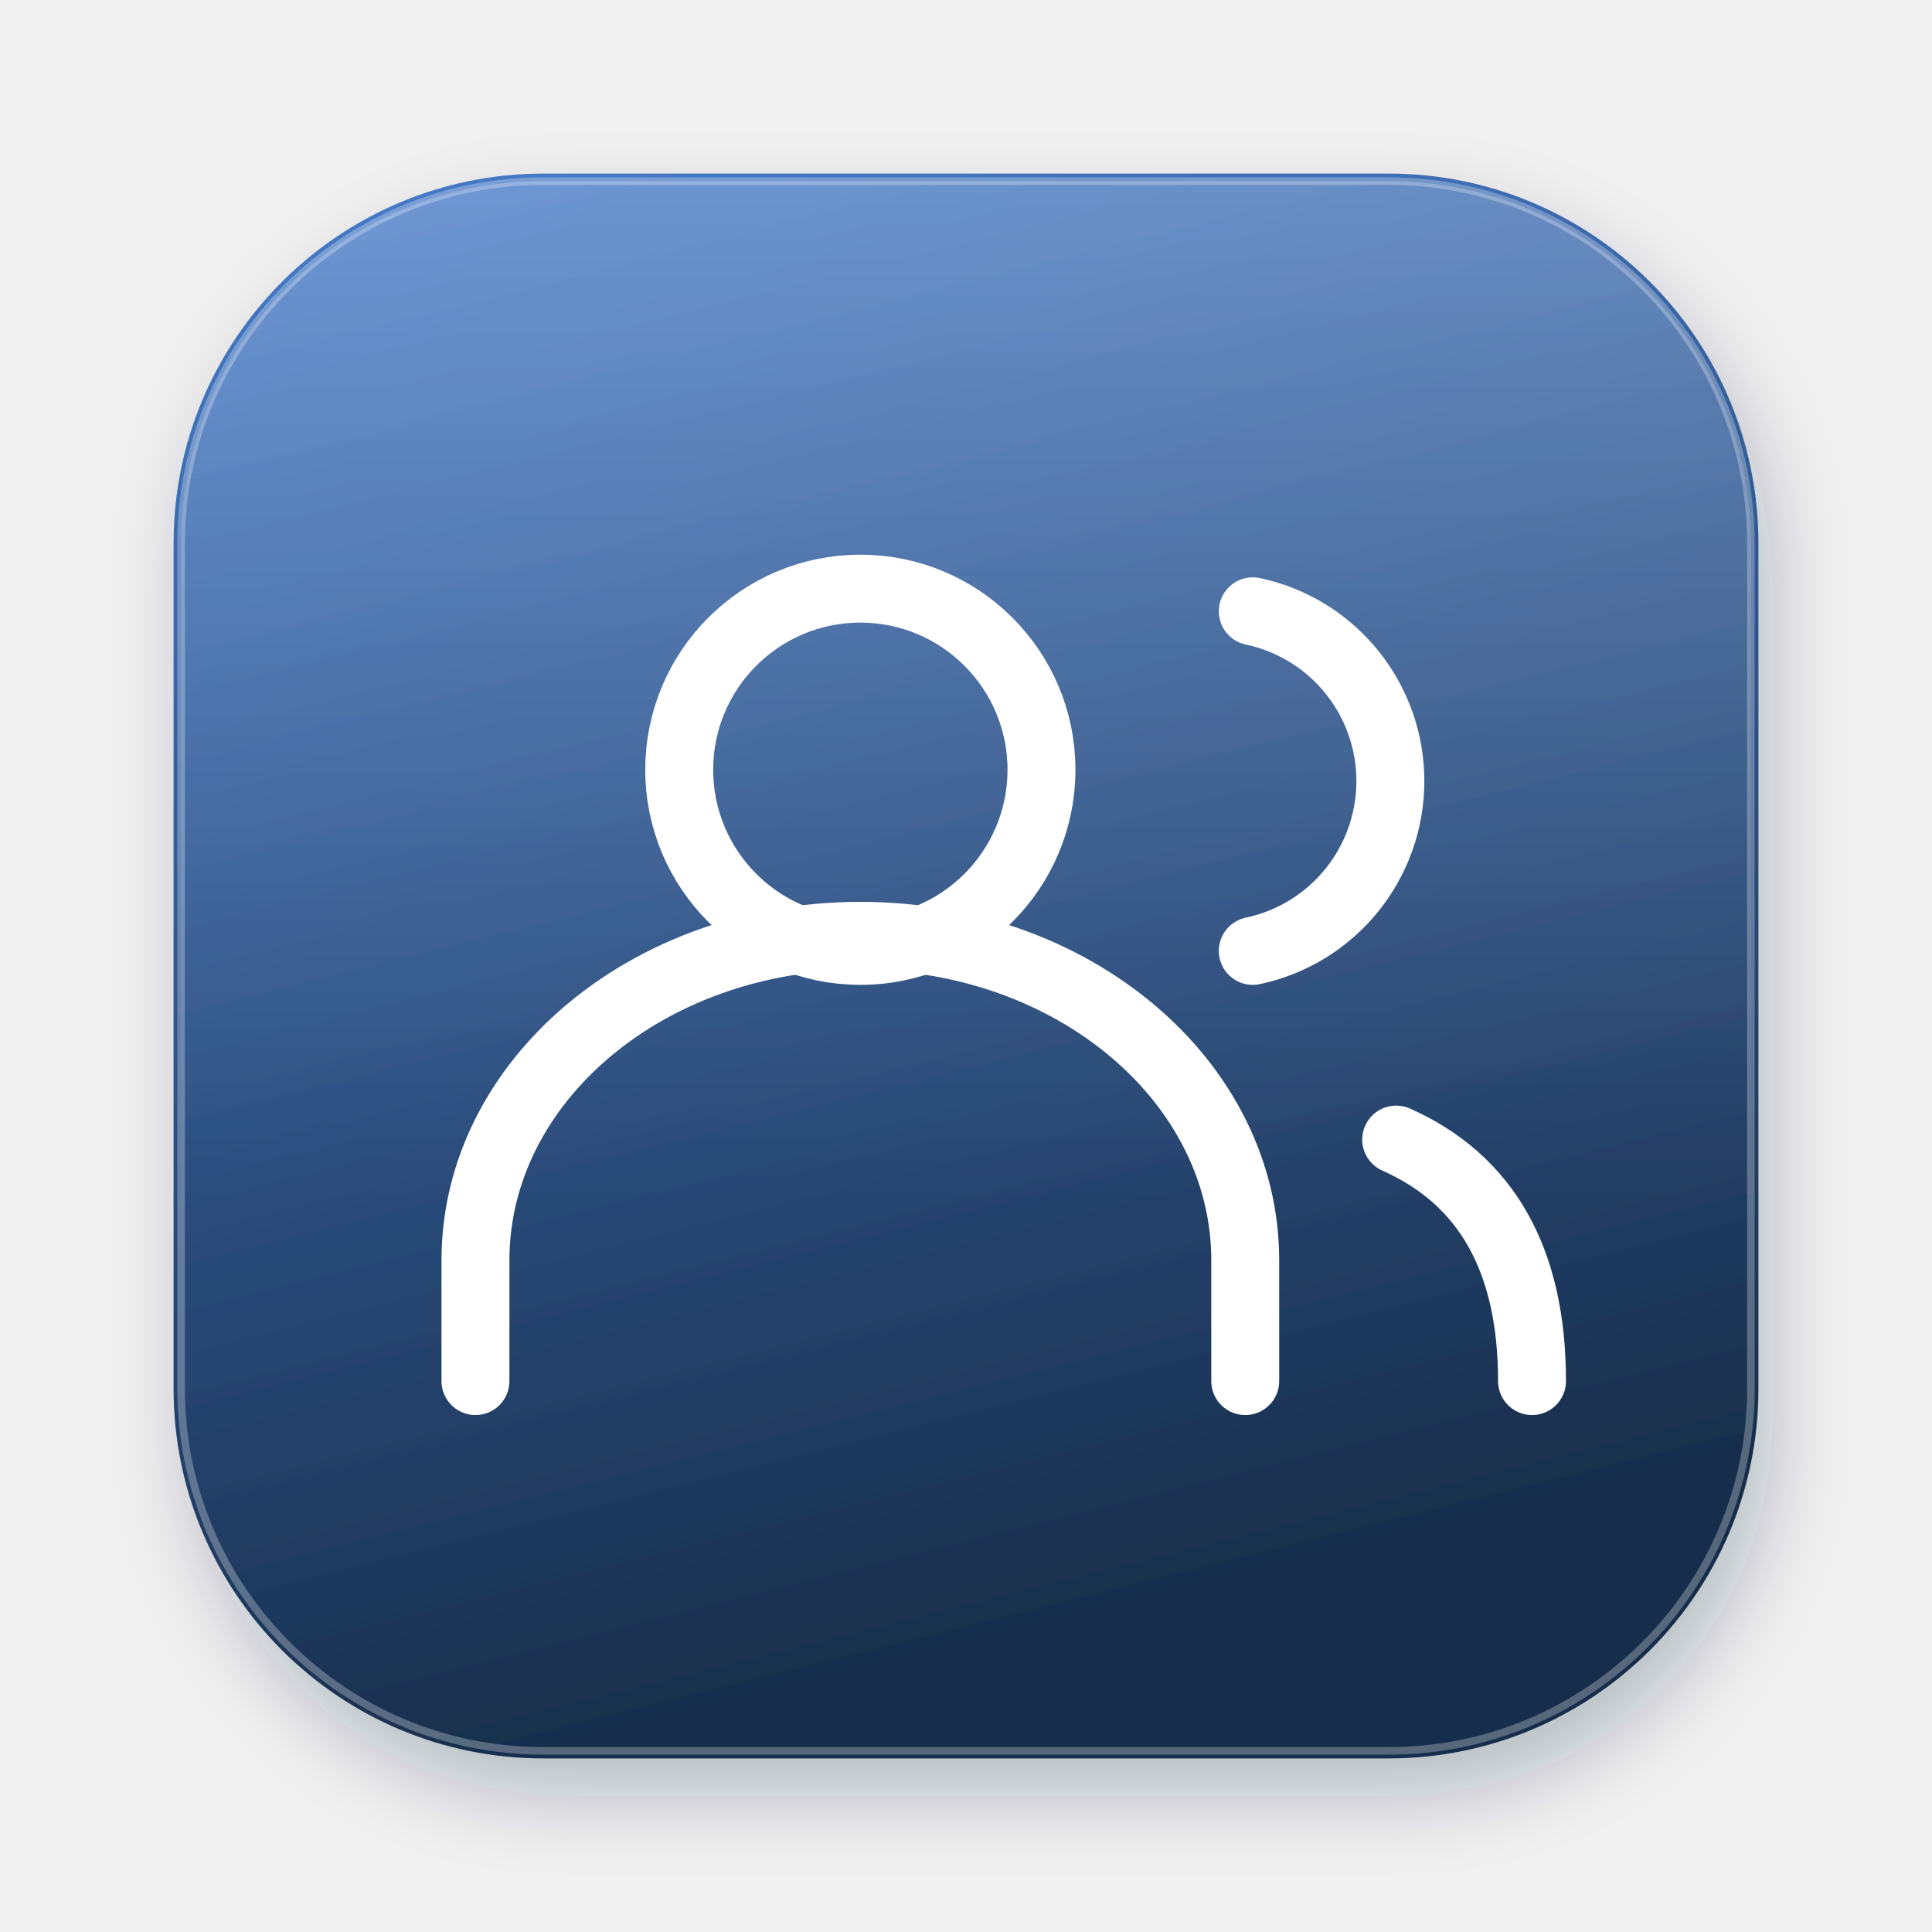
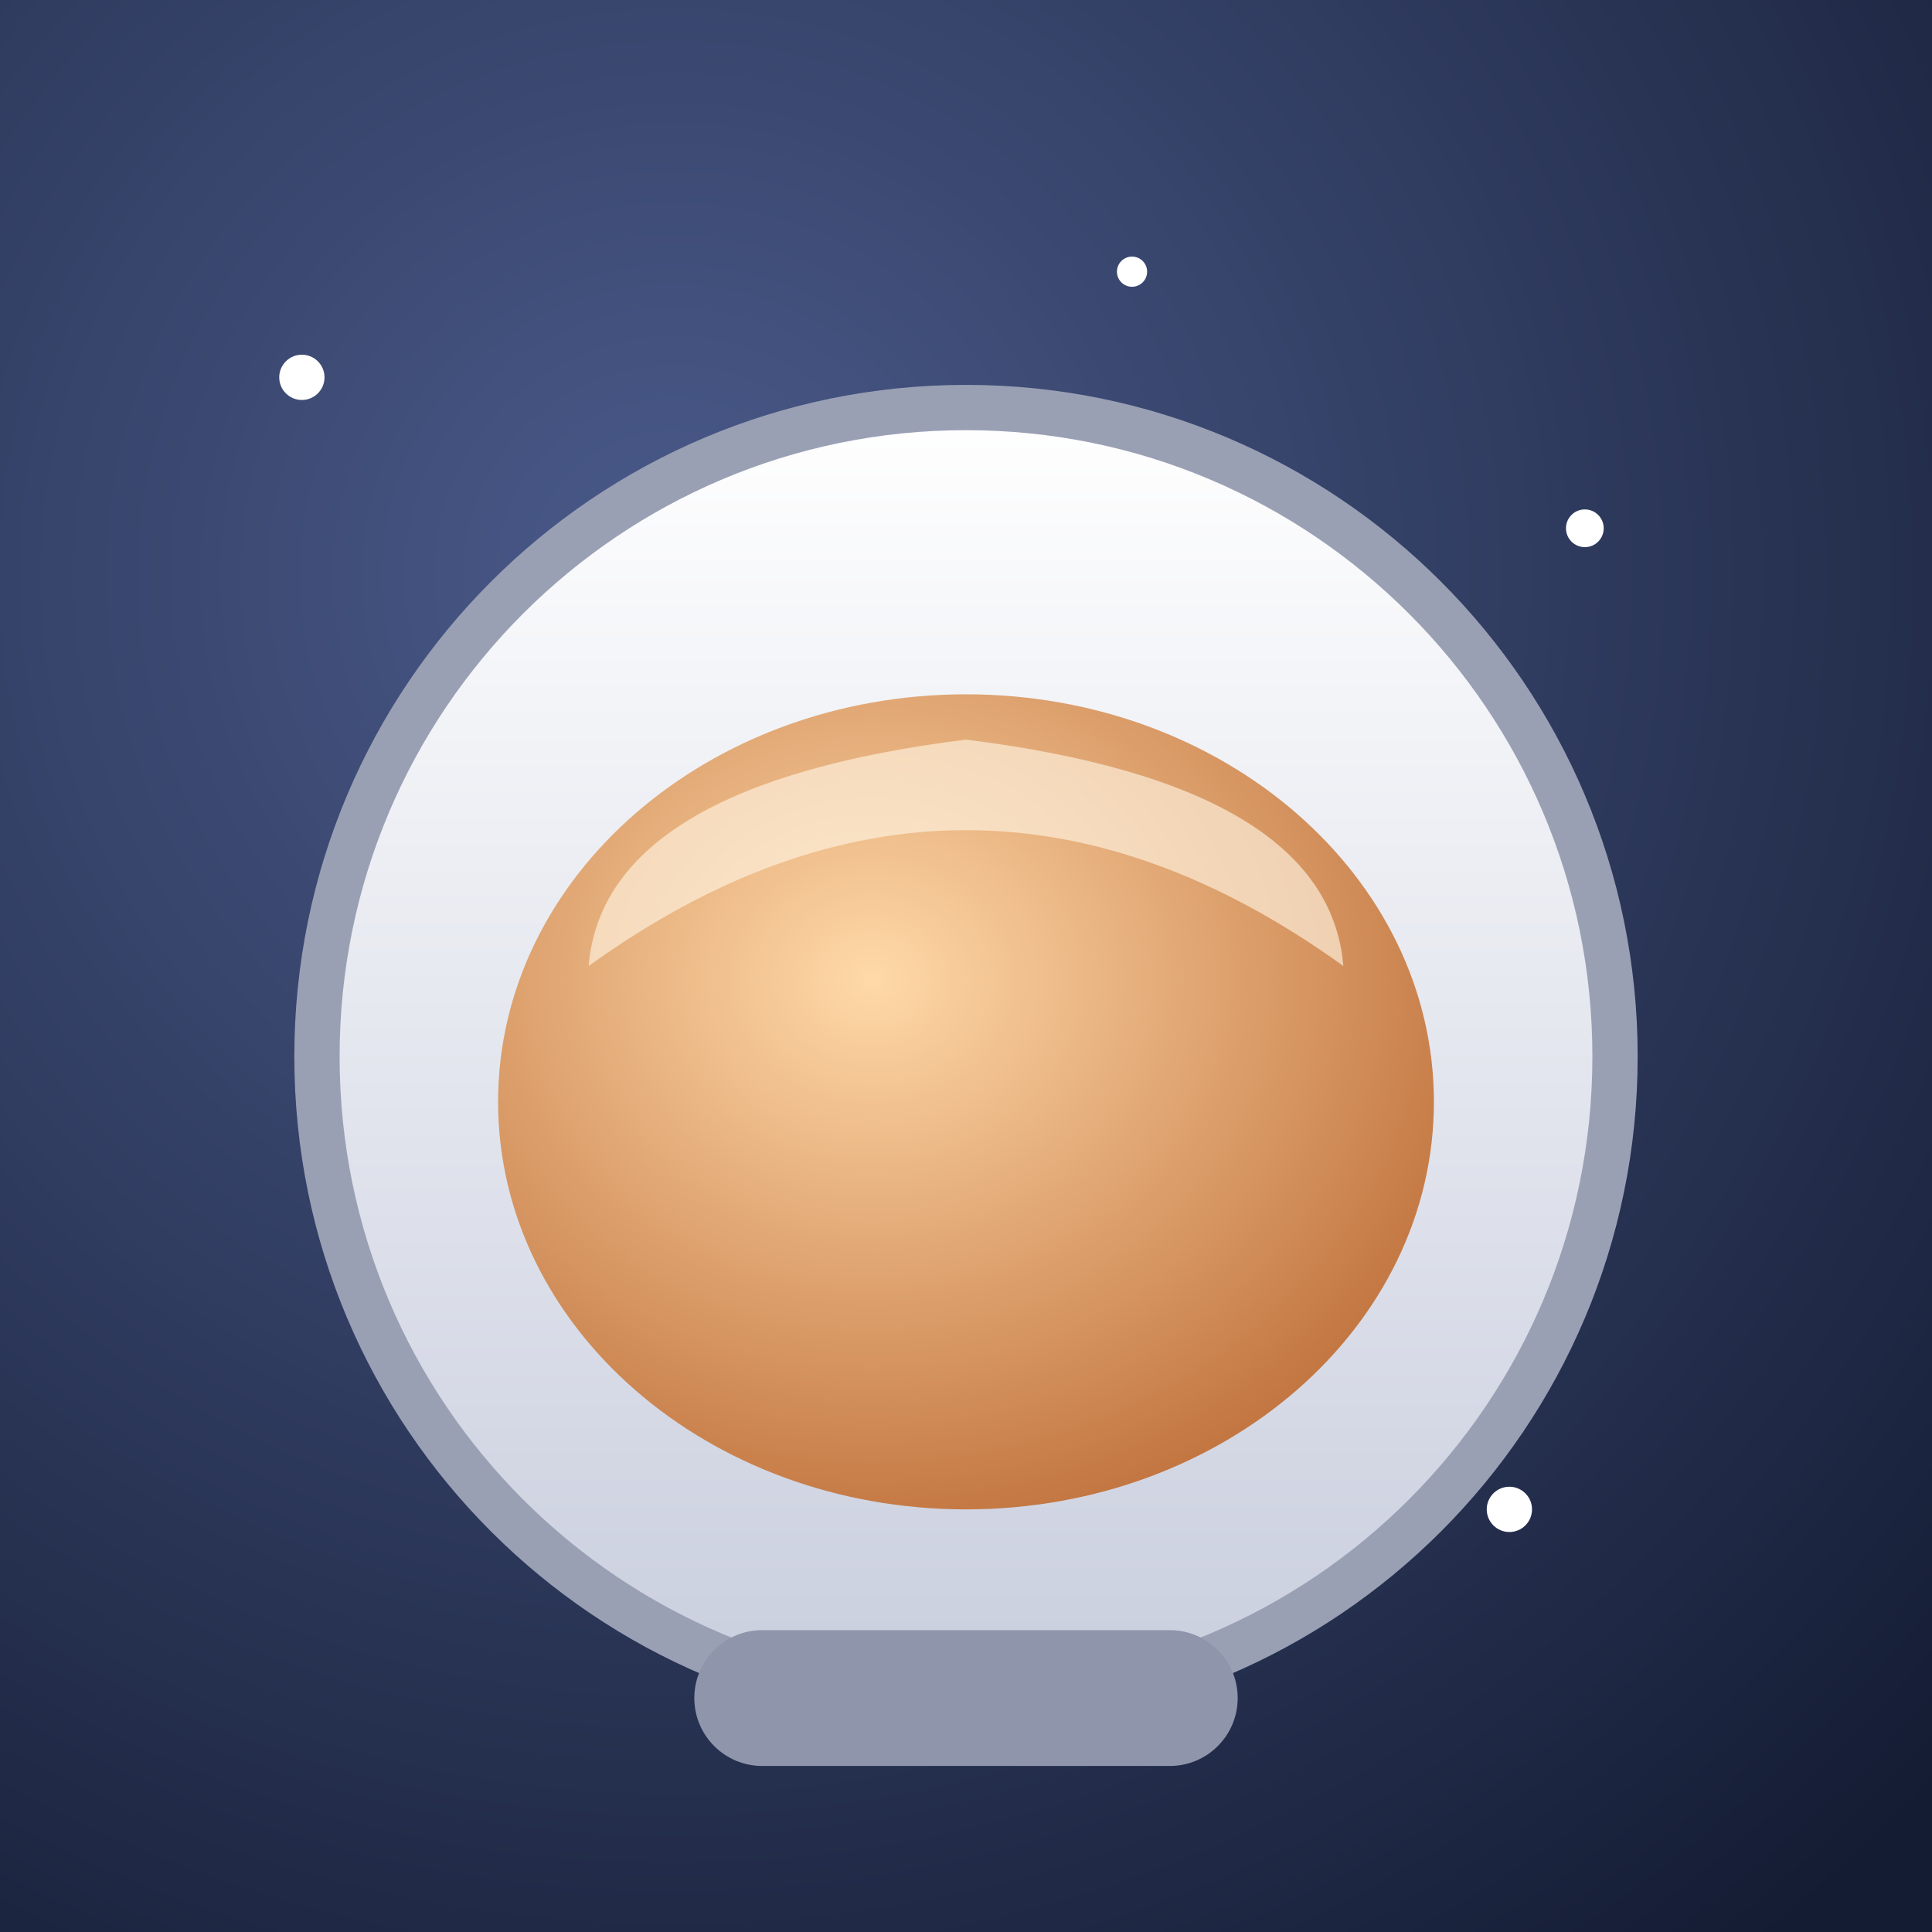
<svg xmlns="http://www.w3.org/2000/svg" viewBox="0 0 256 256">
  <defs>
-     <linearGradient id="tile" x2=".25" y2="1">
-       <stop stop-color="#477dcc" />
-       <stop offset="1" stop-color="#182e4b" />
+     <radialGradient id="sp" cx="0.35" cy="0.3" r="0.9">
+       <stop offset="0" stop-color="#4a5a8a" />
+       <stop offset="1" stop-color="#141c33" />
+     </radialGradient>
+     <linearGradient id="hl" x1="0" y1="0" x2="0" y2="1">
+       <stop offset="0" stop-color="#ffffff" />
+       <stop offset="1" stop-color="#c9cede" />
    </linearGradient>
-     <linearGradient id="shine" x2="0" y2="1">
-       <stop stop-color="white" stop-opacity=".22" />
-       <stop offset=".65" stop-color="white" stop-opacity="0" />
-     </linearGradient>
-     <filter id="shadow" x="-.2" y="-.2" width="1.4" height="1.5">
-       <feDropShadow dy="5" stdDeviation="5" flood-color="#17263b" flood-opacity=".24" />
-     </filter>
+     <radialGradient id="vs" cx="0.4" cy="0.35" r="0.8">
+       <stop offset="0" stop-color="#ffd9a8" />
+       <stop offset="1" stop-color="#b8642e" />
+     </radialGradient>
  </defs>
-   <rect x="23" y="23" width="210" height="210" rx="49" fill="url(#tile)" filter="url(#shadow)" />
-   <rect x="24" y="24" width="208" height="208" rx="48" fill="url(#shine)" stroke="white" stroke-opacity=".28" />
-   <g fill="none" stroke="#fff" stroke-width="9" stroke-linejoin="round" stroke-linecap="round">
-     <circle cx="114" cy="102" r="24" />
-     <path d="M63 183v-16a51 43 0 0 1 102 0v16M166 81a23 23 0 0 1 0 45M185 151q18 8 18 32" />
+   <rect width="256" height="256" fill="url(#sp)" />
+   <g fill="#ffffff">
+     <circle cx="40" cy="50" r="3" />
+     <circle cx="210" cy="70" r="2.5" />
+     <circle cx="70" cy="200" r="2" />
+     <circle cx="200" cy="200" r="3" />
+     <circle cx="150" cy="36" r="2" />
  </g>
+   <circle cx="128" cy="140" r="86" fill="url(#hl)" />
+   <circle cx="128" cy="140" r="86" fill="none" stroke="#9aa0b4" stroke-width="6" />
+   <ellipse cx="128" cy="146" rx="62" ry="54" fill="url(#vs)" />
+   <path d="M78 128 Q128 92 178 128 Q176 104 128 98 Q80 104 78 128 Z" fill="#fff3e0" opacity="0.65" />
+   <rect x="92" y="216" width="72" height="18" rx="9" fill="#8f96ac" />
</svg>
